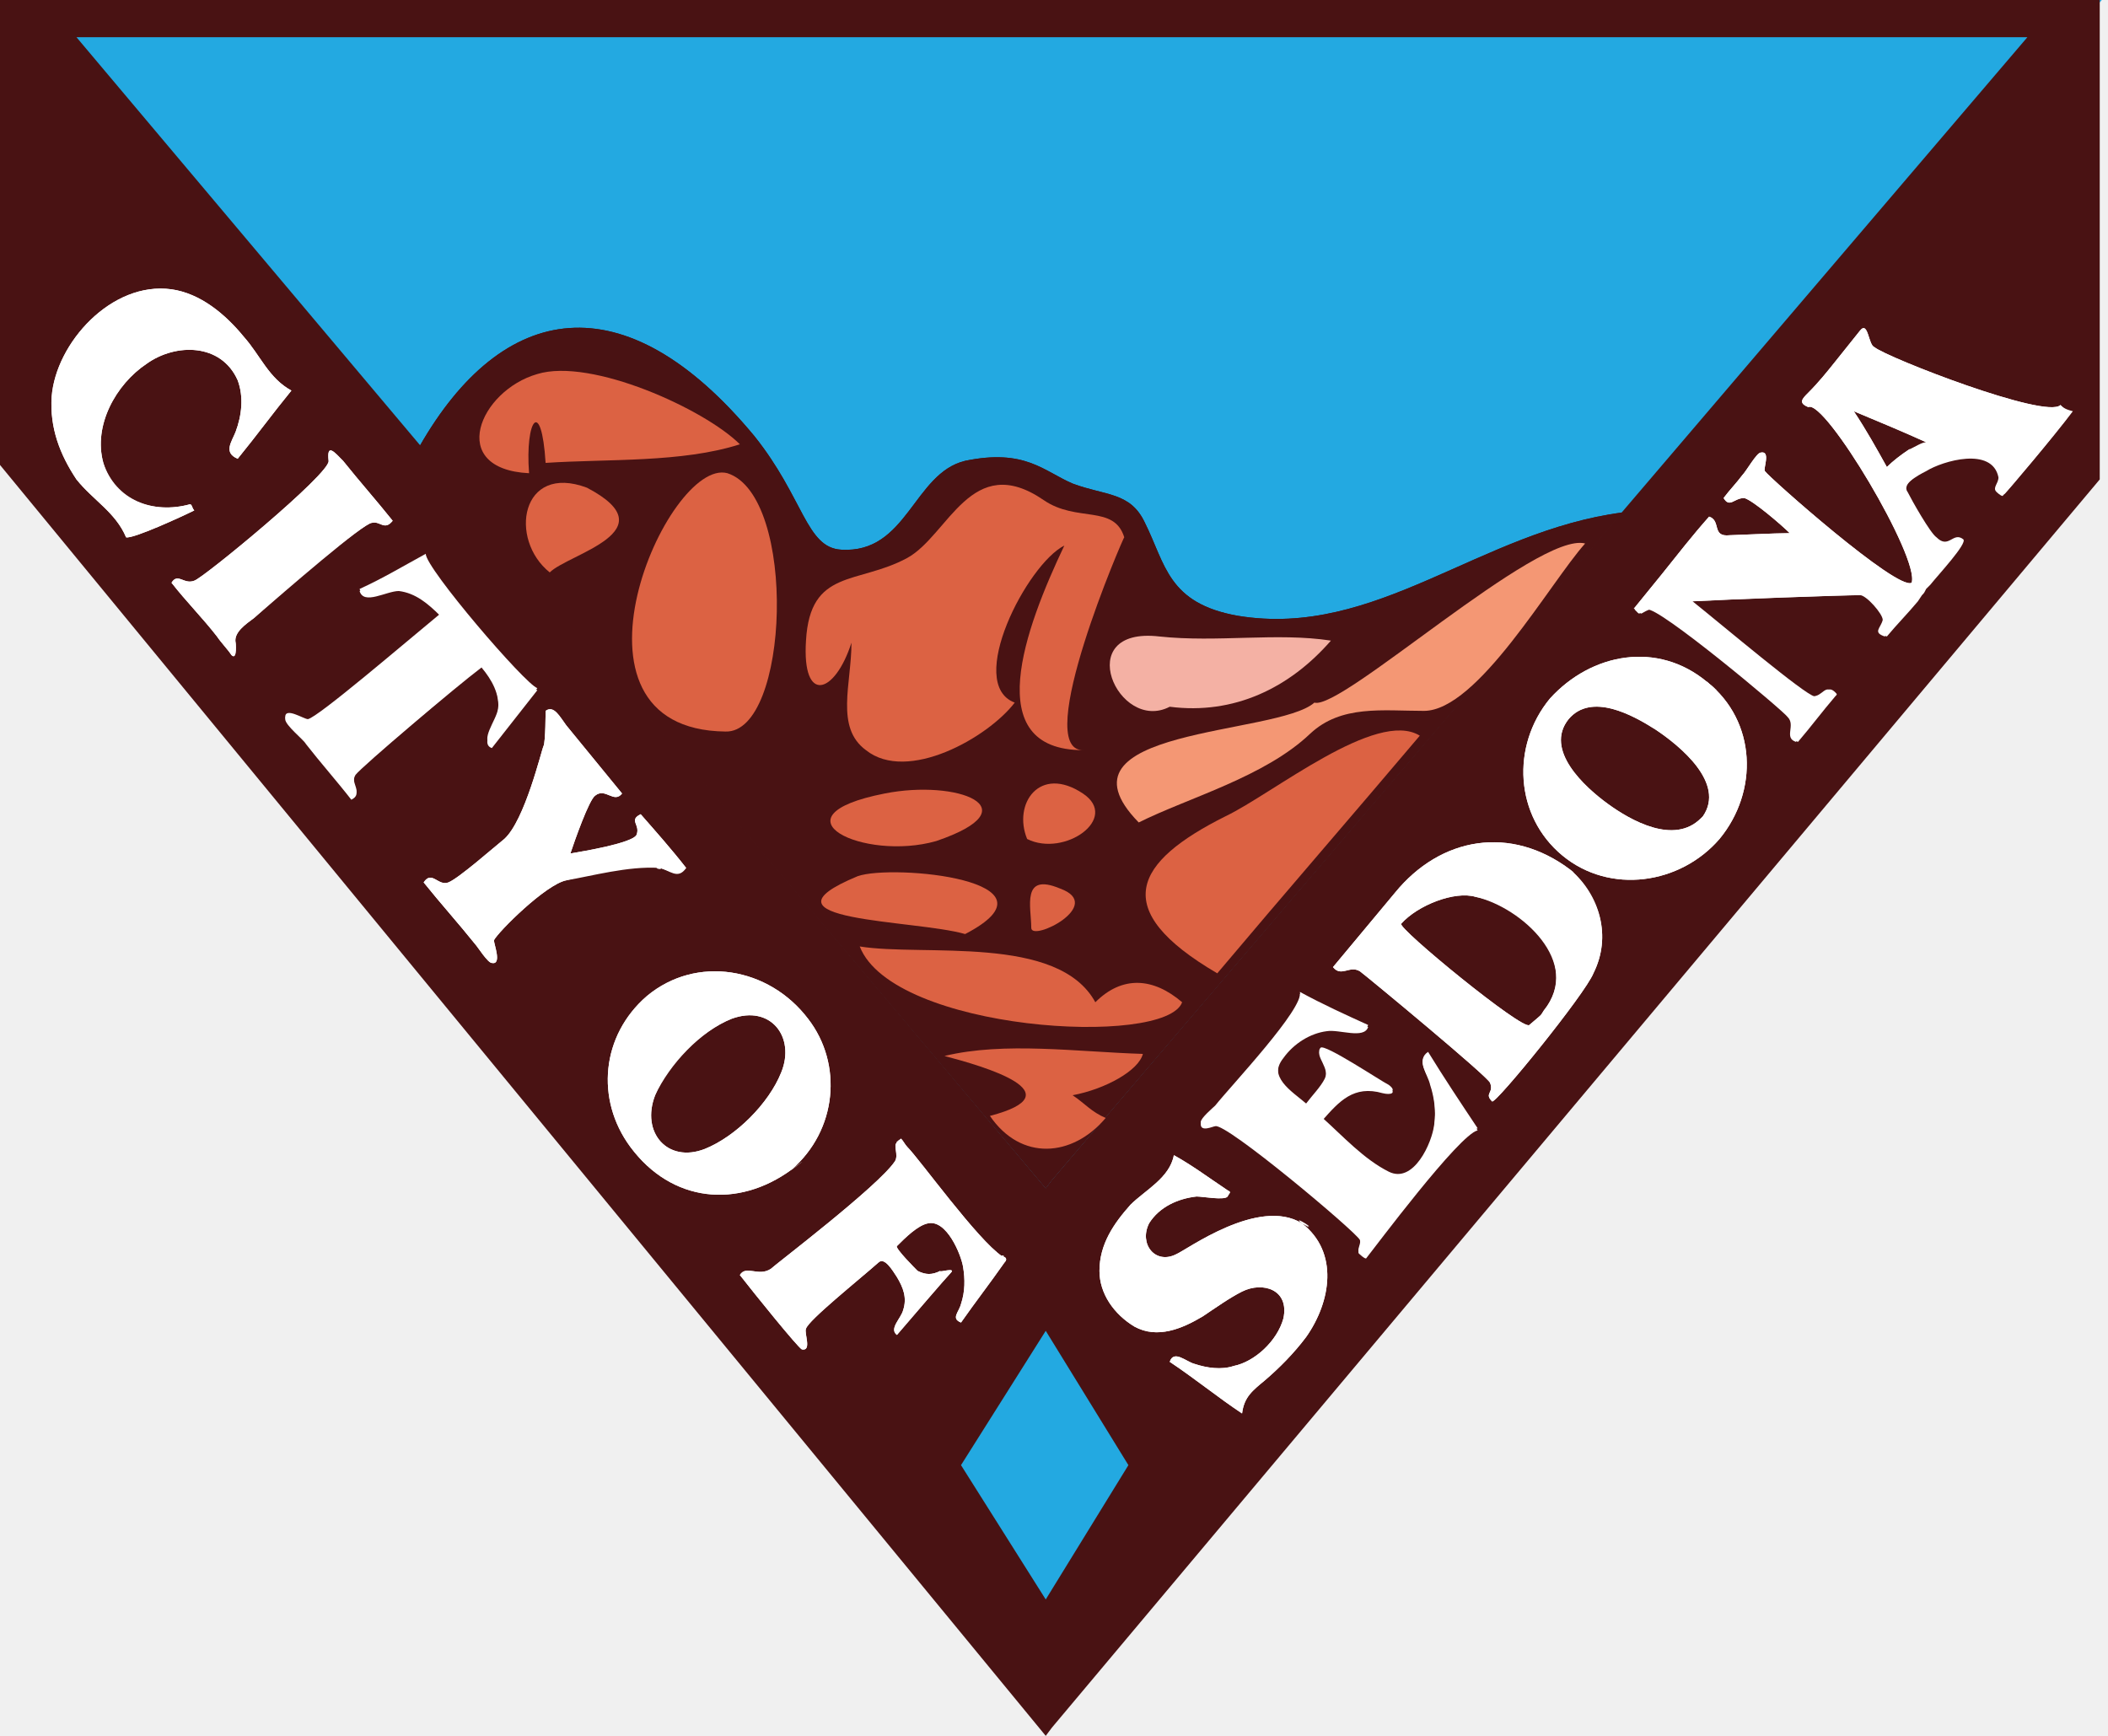
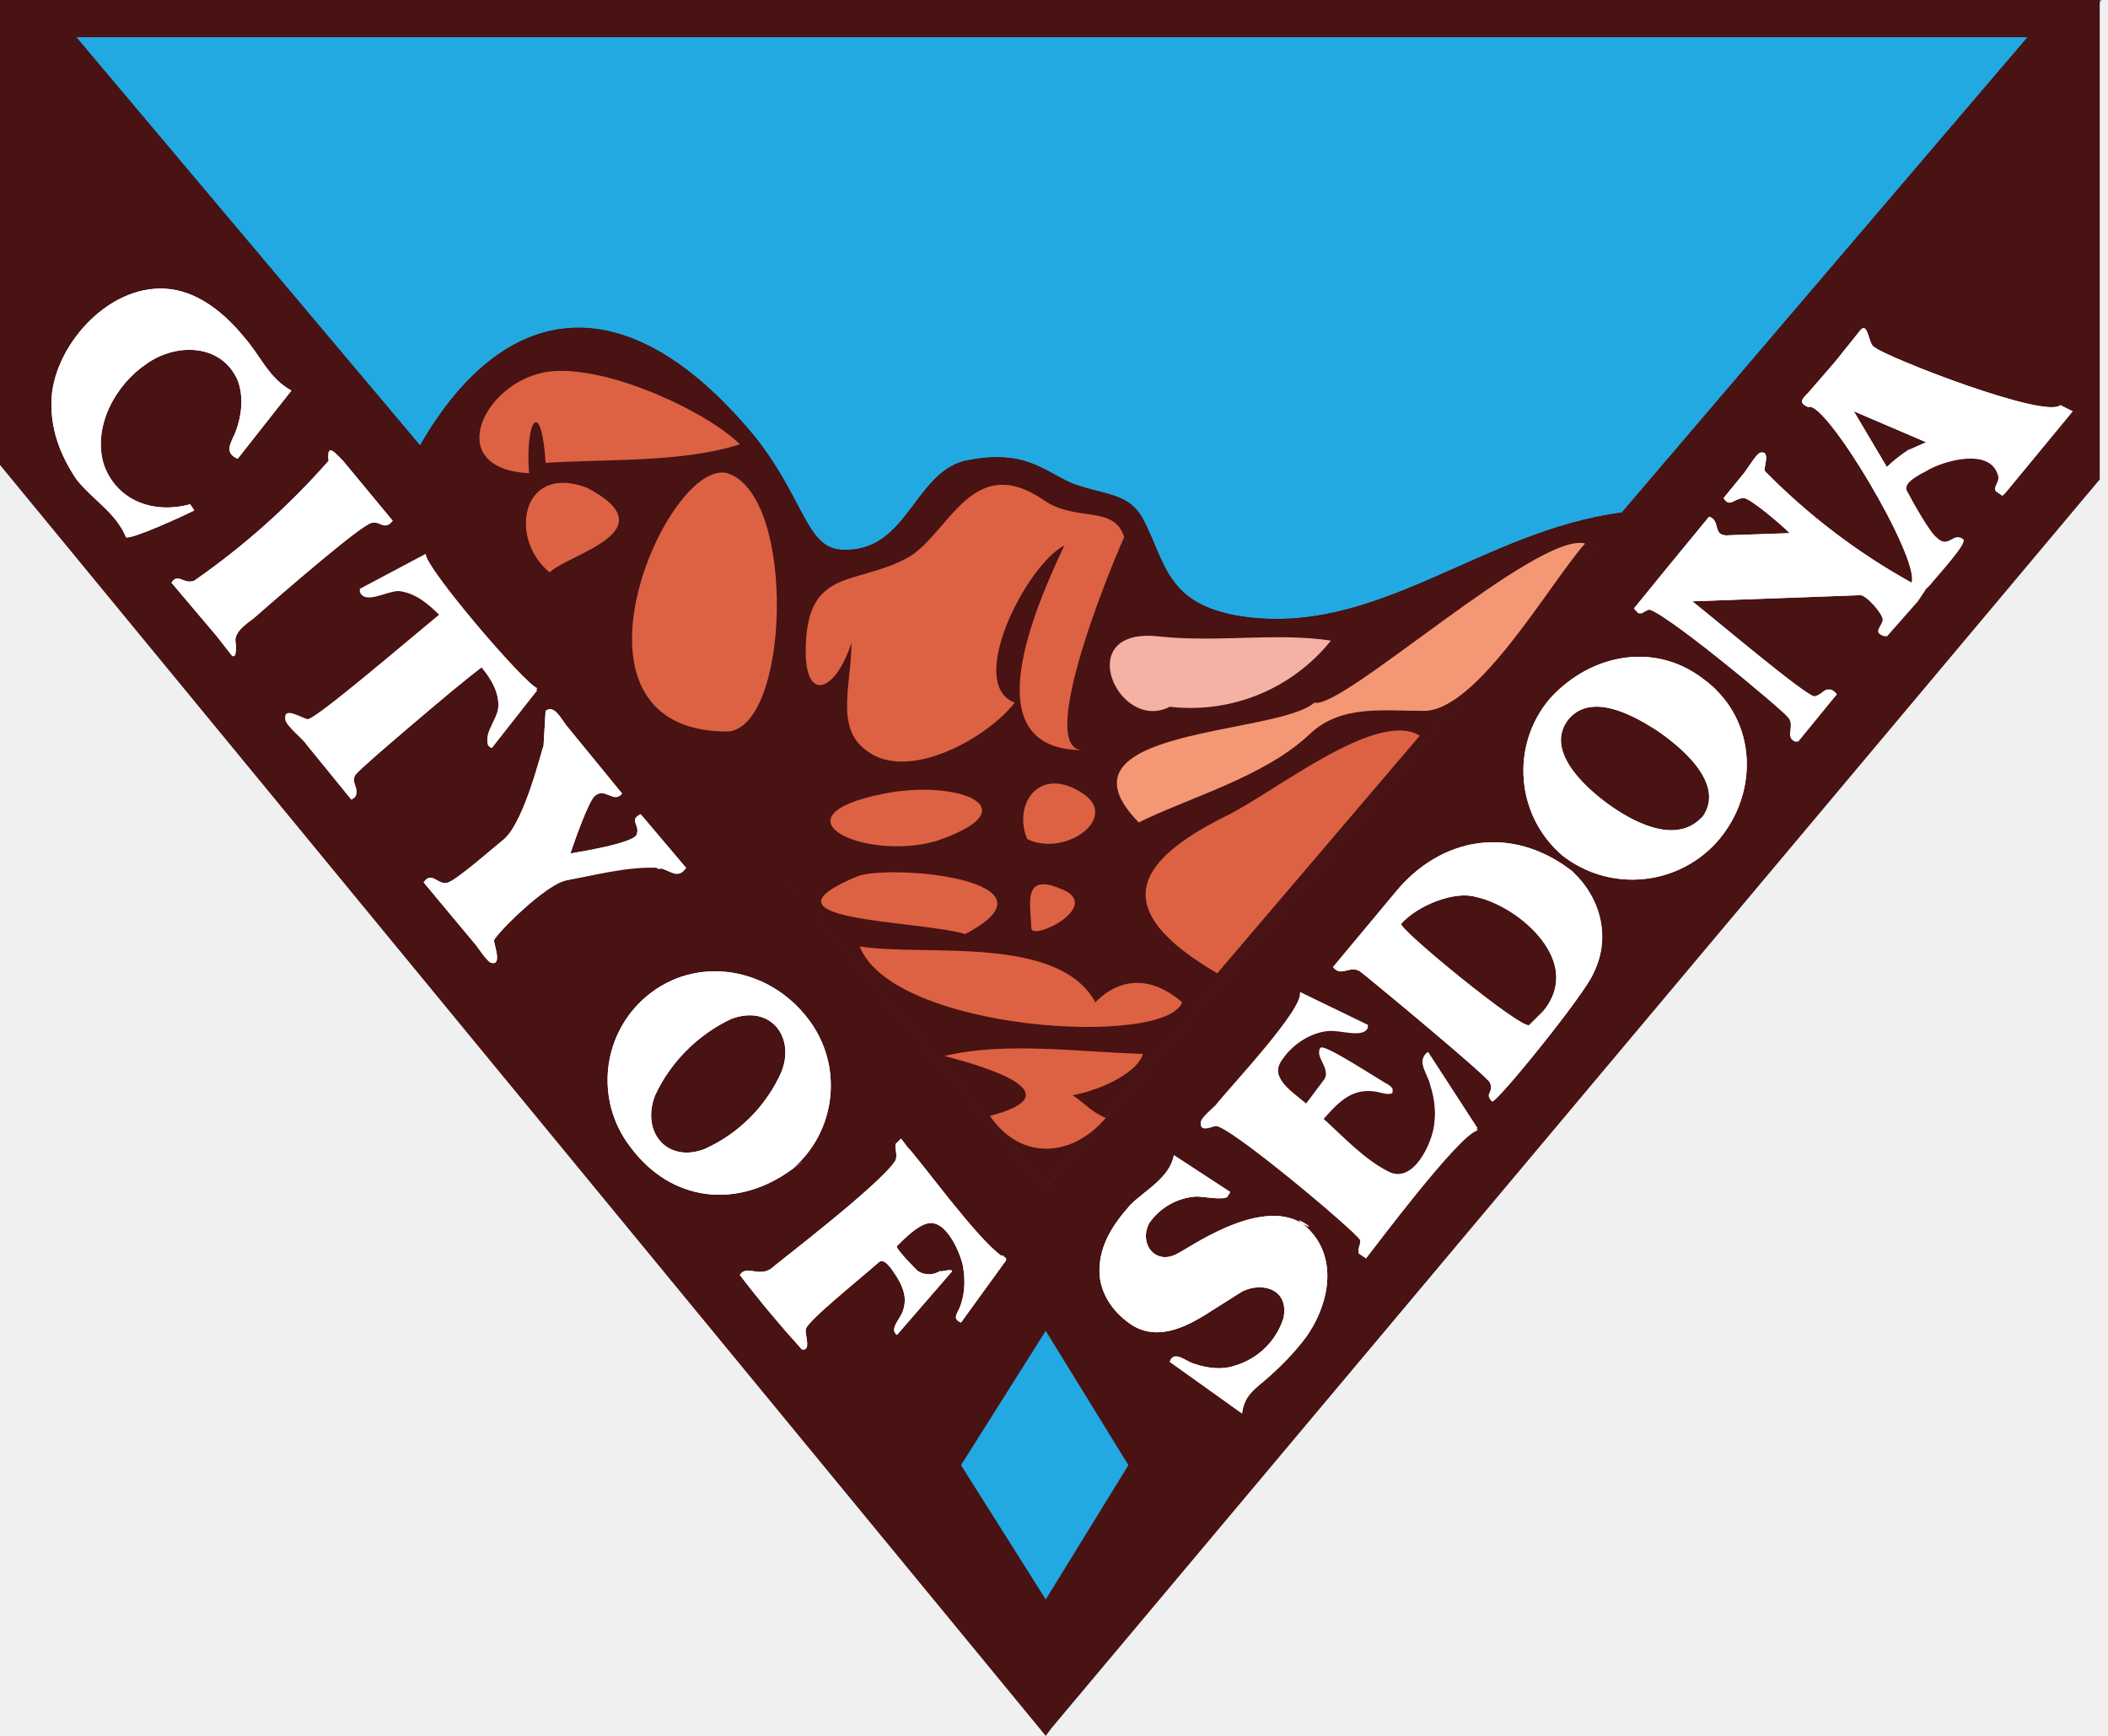
- <svg xmlns="http://www.w3.org/2000/svg" width="102" height="84" viewBox="0 0 102 84" fill="none">
-   <path d="M0 0L50.6 59.1L101.7 0H0Z" fill="#23A9E1" />
-   <path d="M50.9 0H0V22.5L50.6 84L50.9 83.6L101.6 23.2V0H50.9ZM50.9 57.1L50.6 57.5L3.7 1.8H50.9H98.1L50.9 57.1Z" fill="#491213" />
-   <path d="M50.6 57.5L50.9 57.1L78.5 24.8C71.6 25.7 66.6 30.9 59.9 29.8C56.5 29.2 56.4 27.3 55.4 25.3C54.7 23.8 53.5 24 51.9 23.4C50.5 22.8 49.6 21.7 46.7 22.3C44.2 22.9 43.9 26.8 40.7 26.6C39 26.5 38.9 24.1 36.5 21.1C30.2 13.5 24.3 14.6 20.3 21.6L50.6 57.5Z" fill="#491213" />
-   <path d="M23.3 32.2C23.8 32.8 24.2 33.5 24.1 34.3C24 34.9 23.2 35.8 23.8 36.1C24.5 35.2 25.3 34.2 26 33.3C25.4 33.1 20.6 27.5 20.6 26.8C19.5 27.4 18.5 28 17.4 28.5C17.6 29.2 18.7 28.5 19.3 28.5C20.1 28.6 20.7 29.1 21.3 29.7C19.6 31.1 15.4 34.7 14.9 34.8C14.7 34.8 13.8 34.2 13.8 34.7C13.8 35 14.7 35.7 14.8 35.9C15.5 36.8 16.3 37.7 17 38.6C17.6 38.3 16.9 37.9 17.2 37.4C17.5 37.1 22.1 33.2 23.3 32.2Z" fill="white" />
-   <path d="M18 25.3C18.4 25.2 18.6 25.7 19 25.2C18.2 24.2 17.4 23.3 16.6 22.3C16.2 21.9 15.8 21.4 15.9 22.3C16 22.9 9.8 28 9.4 28.1C8.9 28.3 8.6 27.7 8.3 28.2C9 29.1 9.8 29.9 10.5 30.8C10.7 31.1 11 31.4 11.2 31.7C11.5 32 11.4 31 11.4 31.1C11.3 30.6 11.9 30.2 12.3 29.9C13.8 28.5 17.6 25.3 18 25.3Z" fill="white" />
-   <path d="M9.2 24.4C7.4 24.9 5.6 24.2 5 22.4C4.5 20.6 5.6 18.6 7.1 17.6C8.5 16.6 10.7 16.6 11.5 18.4C11.8 19.2 11.7 20.1 11.4 20.9C11.2 21.4 10.8 21.9 11.5 22.2C12.4 21.1 13.2 20 14.1 18.9C13 18.3 12.6 17.2 11.8 16.3C10.9 15.2 9.7 14.2 8.3 14C5.4 13.6 2.7 16.6 2.5 19.2C2.4 20.7 2.9 22 3.7 23.2C4.5 24.2 5.6 24.8 6.1 26C6.4 26.1 8.8 25 9.4 24.7C9.3 24.6 9.3 24.4 9.2 24.4C8.5 24.6 9.2 24.4 9.2 24.4Z" fill="white" />
-   <path d="M48.5 60.8C47.3 60 44.5 56.1 43.9 55.5C43.8 55.4 43.7 55.2 43.6 55.1C43.6 55.1 43.3 55.3 43.4 55.3C43.2 55.4 43.5 55.9 43.3 56.2C42.5 57.4 37.5 61.2 37.3 61.4C36.7 61.8 36.1 61.2 35.8 61.7C36.5 62.6 38.6 65.2 38.8 65.3C39.3 65.4 38.9 64.5 39 64.3C39.1 63.9 41.6 61.9 42.5 61.1C42.8 60.8 43.2 61.5 43.4 61.8C43.7 62.3 43.9 62.8 43.7 63.4C43.6 63.8 43 64.3 43.4 64.6C44 63.9 45.8 61.8 46 61.6C46.3 61.3 45.4 61.6 45.5 61.5C45.1 61.7 44.8 61.7 44.4 61.5C44.3 61.4 43.3 60.4 43.4 60.3C43.8 59.9 44.4 59.3 44.9 59.2C45.8 59 46.5 60.7 46.6 61.3C46.7 61.9 46.7 62.5 46.5 63.1C46.4 63.5 46 63.8 46.5 64C47.2 63 47.9 62.1 48.6 61.1C48.8 60.9 48.6 60.8 48.5 60.8C48.4 60.7 48.7 60.8 48.5 60.8Z" fill="white" />
-   <path d="M38.3 56.6C40.5 54.7 40.8 51.5 39.1 49.3C37.2 46.8 33.7 46.2 31.3 48.2C29.1 50.1 28.8 53.2 30.5 55.5C32.5 58.2 35.7 58.5 38.3 56.6C39.5 55.7 38.2 56.7 38.3 56.6ZM37.8 51.9C37.2 53.4 35.6 55 34.1 55.6C32.3 56.3 31 54.8 31.7 53C32.3 51.5 33.9 49.9 35.4 49.3C37.3 48.6 38.5 50.2 37.8 51.9C37.5 52.8 37.9 51.7 37.8 51.9Z" fill="white" />
-   <path d="M31.9 42C32.4 42.1 32.8 42.6 33.2 42C32.5 41.1 31.7 40.2 31 39.4C30.4 39.7 31 39.9 30.8 40.4C30.6 40.8 28.2 41.2 27.6 41.3C27.8 40.7 28.5 38.7 28.8 38.5C29.3 38.1 29.7 38.9 30.1 38.4C29.2 37.3 28.3 36.2 27.4 35.1C27.1 34.7 26.8 34.1 26.4 34.4C26.4 34.4 26.4 35.9 26.3 36.1C26.2 36.3 25.4 39.7 24.4 40.6C23.9 41 22.2 42.5 21.7 42.7C21.2 42.9 20.9 42.1 20.5 42.7C21.3 43.7 22.2 44.7 23 45.7C23.1 45.8 23.6 46.6 23.8 46.6C24.3 46.7 23.9 45.7 23.9 45.5C24.1 45.1 26.4 42.8 27.4 42.6C28.6 42.3 30.4 41.8 31.9 42C32.2 42.1 31.5 42 31.9 42Z" fill="white" />
-   <path d="M69.2 52.4C69.4 53 69.5 53.7 69.4 54.4C69.3 55.3 68.4 57.3 67.2 56.7C66 56.1 65 55 64 54.1C64.8 53.2 65.5 52.4 66.9 52.8C67.3 52.9 67.6 52.8 67.2 52.5C66.8 52.3 64.1 50.5 63.9 50.7C63.6 51 64.4 51.6 64.1 52.2C63.9 52.6 63.5 53 63.2 53.4C62.5 52.8 61.3 52.1 62.1 51.1C62.6 50.4 63.4 49.9 64.2 49.8C64.8 49.7 66 50.2 66.2 49.6C65.1 49.1 64 48.6 62.9 48C63.1 48.8 59.6 52.5 58.8 53.5C58.7 53.6 58.1 54.1 58.1 54.3C58.1 54.7 58.7 54.4 58.8 54.4C59.3 54.2 65.6 59.5 65.8 59.9C65.9 60.2 65.6 60.5 65.8 60.6C65.8 60.6 66 60.8 66.1 60.8C66.5 60.3 70.6 54.8 71.5 54.6C70.7 53.4 69.9 52.2 69.1 50.9C68.5 51.3 69.1 52 69.2 52.4Z" fill="white" />
-   <path d="M63 59.2C60.9 57.9 57.4 60.5 56.9 60.7C55.9 61.2 55.1 60.2 55.6 59.2C56.1 58.4 57 58 57.9 57.9C58.2 57.9 59.3 58.1 59.4 57.9C59.5 57.7 59.6 57.7 59.4 57.6C58.5 57 57.7 56.4 56.8 55.9C56.6 57 55.4 57.6 54.7 58.3C53.9 59.2 53.2 60.2 53.2 61.5C53.2 62.6 53.9 63.6 54.9 64.2C56 64.8 57.2 64.3 58.2 63.7C58.8 63.3 59.5 62.8 60.1 62.5C61.1 62 62.4 62.4 62.1 63.8C61.8 64.9 60.7 65.9 59.7 66.1C59.1 66.3 58.4 66.2 57.8 66C57.4 65.9 56.8 65.3 56.6 65.9C57.8 66.7 58.9 67.6 60.1 68.4C60.2 67.6 60.6 67.3 61.2 66.8C61.9 66.2 62.6 65.5 63.2 64.7C64.4 63 64.8 60.6 63 59.2Z" fill="white" />
-   <path d="M63 59.2C64 59.7 62.4 58.7 63 59.2V59.2Z" fill="white" />
-   <path d="M99.7 19.6C99 20.3 91.3 17.3 90.7 16.8C90.4 16.7 90.4 15.5 90 16C89.6 16.5 89.2 17 88.8 17.5C88.4 18 88 18.5 87.5 19C87.2 19.3 87 19.5 87.5 19.7C88.3 19.3 92.9 27 92.5 28.2C91.8 28.6 85.6 23.1 85.4 22.8C85.3 22.7 85.7 21.8 85.2 21.9C85 21.9 84.5 22.8 84.3 23C84 23.4 83.7 23.7 83.4 24.1C83.7 24.6 83.9 24.1 84.4 24.1C84.8 24.2 86.2 25.4 86.6 25.8C85.9 25.8 83.9 25.9 83.7 25.9C82.8 26 83.3 25.2 82.7 25C81.9 25.9 81.2 26.8 80.4 27.8C80 28.3 79.5 28.9 79.1 29.4C79 29.5 79.1 29.4 79.2 29.5C79.5 29.8 79.3 29.7 79.8 29.5C80.3 29.3 86.4 34.4 86.6 34.7C87 35.2 86.4 35.7 87 35.9C87.6 35.2 88.2 34.4 88.8 33.7C88.9 33.6 88.9 33.6 88.8 33.5C88.4 33.1 88.3 33.7 87.8 33.7C87.3 33.6 83.4 30.3 81.9 29.1C83.7 29 89.2 28.8 90.1 28.8C90.4 28.8 91.2 29.7 91.2 30C91.1 30.4 90.7 30.6 91.3 30.8C91.8 30.2 92.3 29.7 92.8 29.1L93 28.8C93.1 28.7 93.1 28.7 93.2 28.5L93.4 28.3C93.8 27.8 95.2 26.3 95 26.1C94.5 25.7 94.3 26.6 93.7 26C93.4 25.8 92.5 24.2 92.3 23.8C92 23.4 92.9 22.9 93.3 22.7C94.1 22.2 96.5 21.5 96.8 23C96.8 23.3 96.5 23.5 96.7 23.7C96.7 23.7 96.9 23.9 97 23.9C97.2 23.7 99.4 21.1 100.3 19.9C99.9 19.8 99.8 19.7 99.7 19.6ZM92.3 21.8C92.4 21.7 92.5 21.7 92.3 21.8C92 22 91.6 22.3 91.3 22.6C90.8 21.7 90.3 20.8 89.7 19.9C90.9 20.4 92.1 20.9 93.2 21.4C93 21.4 92.7 21.6 92.3 21.8Z" fill="white" />
-   <path d="M82.6 33C80.2 31 77 31.6 75 33.8C73.1 36.1 73.3 39.5 75.6 41.4C77.9 43.3 81.3 42.8 83.2 40.6C85.1 38.3 85 34.9 82.6 33ZM82.3 39.6C81 40.9 78.9 39.7 77.8 38.9C76.7 38.1 74.7 36.3 75.9 34.8C77 33.5 79 34.6 80.1 35.3C81.3 36.1 83.5 37.9 82.4 39.5C82.5 39.4 82.5 39.4 82.3 39.6Z" fill="white" />
-   <path d="M82.6 33C83.8 34 82.3 32.8 82.6 33V33Z" fill="white" />
-   <path d="M82.3 39.6C82.4 39.5 82.4 39.5 82.4 39.5C82.3 39.6 82.3 39.6 82.3 39.6Z" fill="white" />
-   <path d="M76 42.1C76.1 42.2 76.3 42.3 76 42.1C73.1 39.9 69.7 40.5 67.5 43.2C66.5 44.4 65.5 45.6 64.5 46.8C64.9 47.3 65.3 46.7 65.8 47C66.2 47.3 72 52.1 72.1 52.4C72.3 52.9 71.8 52.9 72.2 53.3C72.4 53.4 76.7 48.1 77.1 47.1C78 45.3 77.4 43.3 76 42.1ZM74.7 48.9C74.5 49.2 74.7 49 74 49.6C73.7 49.9 67.6 44.9 67.8 44.7C68.6 43.8 70.4 43.1 71.4 43.4C73.6 43.8 76.6 46.5 74.7 48.9Z" fill="white" />
-   <path d="M50.6 57.5L50.9 57.1L78.5 24.8C71.6 25.7 66.6 30.9 59.9 29.8C56.5 29.2 56.4 27.3 55.4 25.3C54.7 23.8 53.5 24 51.9 23.4C50.5 22.8 49.6 21.7 46.7 22.3C44.2 22.9 43.9 26.8 40.7 26.6C39 26.5 38.9 24.1 36.5 21.1C30.2 13.5 24.3 14.6 20.3 21.6L50.6 57.5Z" fill="#491213" />
-   <path d="M46.5 70.9L50.6 64.4L54.6 70.9L50.6 77.4L46.5 70.9Z" fill="#23A9E1" />
-   <path d="M23.3 32.3C23.8 32.9 24.2 33.6 24.1 34.4C24 35 23.2 36 23.8 36.2C24.5 35.3 25.3 34.3 26 33.4C25.4 33.2 20.6 27.6 20.6 26.9C19.5 27.5 18.5 28.1 17.4 28.6C17.6 29.3 18.7 28.6 19.3 28.6C20.1 28.7 20.7 29.2 21.3 29.8C19.6 31.2 15.4 34.8 14.9 34.9C14.7 34.9 13.8 34.3 13.8 34.8C13.8 35.1 14.7 35.8 14.8 36C15.5 36.9 16.3 37.8 17 38.7C17.6 38.4 16.9 38 17.2 37.5C17.5 37.1 22.1 33.2 23.3 32.3Z" fill="white" />
-   <path d="M18 25.3C18.4 25.2 18.6 25.7 19 25.2C18.2 24.2 17.4 23.3 16.6 22.3C16.2 21.9 15.8 21.4 15.9 22.3C16 22.9 9.8 28 9.4 28.1C8.9 28.3 8.6 27.7 8.3 28.2C9 29.1 9.8 29.9 10.5 30.8C10.7 31.1 11 31.4 11.2 31.7C11.5 32 11.4 31 11.4 31.1C11.3 30.6 11.9 30.2 12.3 29.9C13.8 28.6 17.6 25.3 18 25.3Z" fill="white" />
-   <path d="M9.2 24.4C7.4 24.9 5.5 24.2 5 22.4C4.5 20.6 5.6 18.6 7.1 17.6C8.5 16.6 10.7 16.6 11.5 18.4C11.8 19.2 11.7 20.1 11.4 20.9C11.2 21.4 10.8 21.9 11.5 22.2C12.4 21.1 13.2 20 14.1 18.9C13 18.3 12.6 17.2 11.8 16.3C10.9 15.2 9.7 14.2 8.3 14C5.4 13.6 2.7 16.6 2.5 19.2C2.4 20.7 2.9 22 3.7 23.2C4.5 24.2 5.6 24.8 6.1 26C6.4 26.1 8.8 25 9.4 24.7C9.3 24.6 9.3 24.5 9.2 24.4C8.5 24.6 9.2 24.4 9.2 24.4Z" fill="white" />
-   <path d="M48.5 60.8C47.3 60 44.5 56.1 43.9 55.5C43.8 55.4 43.7 55.2 43.6 55.1C43.6 55.1 43.3 55.3 43.4 55.3C43.2 55.4 43.5 55.9 43.3 56.2C42.5 57.4 37.5 61.2 37.3 61.4C36.7 61.8 36.1 61.2 35.8 61.7C36.5 62.6 38.6 65.2 38.8 65.3C39.3 65.4 38.9 64.5 39 64.3C39.1 63.9 41.6 61.9 42.5 61.1C42.8 60.8 43.2 61.5 43.4 61.8C43.7 62.3 43.9 62.8 43.7 63.4C43.6 63.8 43 64.3 43.4 64.6C44 63.9 45.8 61.8 46 61.6C46.3 61.3 45.4 61.6 45.5 61.5C45.1 61.7 44.8 61.7 44.4 61.5C44.3 61.4 43.3 60.4 43.4 60.3C43.8 59.9 44.4 59.3 44.9 59.2C45.8 59 46.5 60.7 46.6 61.3C46.7 61.9 46.7 62.5 46.5 63.1C46.4 63.5 46 63.8 46.5 64C47.2 63 47.9 62.1 48.6 61.1C48.8 60.9 48.6 60.8 48.5 60.8C48.4 60.7 48.7 60.8 48.5 60.8Z" fill="white" />
-   <path d="M38.3 56.6C40.5 54.7 40.8 51.5 39.1 49.3C37.2 46.8 33.7 46.2 31.3 48.2C29.1 50.1 28.8 53.2 30.5 55.5C32.5 58.2 35.7 58.5 38.3 56.6C39.5 55.7 38.2 56.7 38.3 56.6ZM37.8 51.9C37.2 53.4 35.6 55 34.1 55.6C32.3 56.3 31 54.8 31.7 53C32.4 51.5 33.9 49.9 35.4 49.3C37.3 48.6 38.5 50.2 37.8 51.9C37.4 52.8 37.9 51.7 37.8 51.9Z" fill="white" />
-   <path d="M31.9 42C32.4 42.1 32.8 42.5 33.2 42C32.5 41.1 31.7 40.2 31 39.4C30.4 39.7 31 39.9 30.8 40.4C30.6 40.8 28.2 41.2 27.6 41.3C27.8 40.7 28.5 38.7 28.8 38.5C29.3 38.1 29.7 38.9 30.1 38.4C29.2 37.3 28.3 36.2 27.4 35.1C27.1 34.7 26.8 34.1 26.4 34.4C26.4 34.4 26.4 35.9 26.3 36.1C26.2 36.3 25.4 39.7 24.4 40.6C23.9 41 22.2 42.5 21.7 42.7C21.2 42.9 20.9 42.1 20.5 42.7C21.3 43.7 22.2 44.7 23 45.7C23.1 45.8 23.6 46.6 23.8 46.6C24.3 46.7 23.9 45.7 23.9 45.5C24.1 45.1 26.4 42.8 27.4 42.6C28.6 42.4 30.4 41.9 31.9 42C32.2 42.1 31.5 42 31.9 42Z" fill="white" />
-   <path d="M25.6 22.9C21.6 22.7 23.2 18.9 26 18.1C28.6 17.3 34.1 19.8 35.8 21.5C33 22.4 29.4 22.2 26.4 22.4C26.2 19.2 25.4 20.3 25.6 22.9Z" fill="#DC6243" />
-   <path d="M26.6 27.7C24.6 26.1 25.2 22.4 28.4 23.6C32.4 25.7 27.5 26.8 26.6 27.7Z" fill="#DC6243" />
-   <path d="M35.1 35.4C26.5 35.3 32.3 22.1 35.2 22.9C38.6 24 38.2 35.5 35.1 35.4Z" fill="#DC6243" />
-   <path d="M41.2 31.1C40.4 33.6 38.8 34.1 39 31C39.2 27.5 41.5 28.3 43.9 27C45.9 25.9 47 21.8 50.5 24.2C52.1 25.3 53.9 24.4 54.4 26C54.4 25.9 49.9 36.3 52.4 36.3C47.4 36.3 49.6 30.4 51.5 26.4C49.7 27.3 46.7 33.1 49.1 34C47.8 35.7 43.9 37.9 41.9 36.3C40.4 35.2 41.2 33.1 41.2 31.1Z" fill="#DC6243" />
-   <path d="M45.3 40.7C41.8 41.7 37.2 39.5 42.8 38.4C46.3 37.7 50 39.1 45.3 40.7C45.4 40.7 45.2 40.7 45.3 40.7Z" fill="#DC6243" />
-   <path d="M49.7 40.6C49 38.9 50.3 37 52.4 38.4C54.2 39.6 51.5 41.5 49.7 40.6Z" fill="#DC6243" />
-   <path d="M46.7 45.2C44.3 44.5 36.2 44.6 41.5 42.4C43.2 41.8 51.7 42.6 46.7 45.2Z" fill="#DC6243" />
-   <path d="M49.9 44.9C49.9 43.9 49.4 42.2 51.3 43C53.5 43.8 49.9 45.6 49.9 44.9C49.9 44.9 49.9 44.7 49.9 44.9Z" fill="#DC6243" />
-   <path d="M57.2 48.5C55.8 47.3 54.3 47.2 53 48.5C51.2 45.2 44.7 46.3 41.6 45.8C43.2 49.9 56.4 50.7 57.2 48.5Z" fill="#DC6243" />
-   <path d="M55.3 51C52.1 50.9 48.6 50.4 45.7 51.1C47.6 51.6 52.1 52.9 47.9 54C49.4 56.2 51.9 56 53.5 54.1C52.8 53.8 52.5 53.4 51.9 53C53.5 52.7 55.1 51.8 55.3 51Z" fill="#DC6243" />
-   <path d="M58.9 47.1C53.6 44 54.9 41.7 59.3 39.5C61.6 38.4 66.6 34.3 68.7 35.6C65.4 39.5 62.1 43.3 58.9 47.1Z" fill="#DC6243" />
-   <path d="M55.1 39.8C50.6 35.2 61.8 35.6 63.6 34C64.9 34.4 74.4 25.7 76.7 26.3C75 28.2 71.5 34.4 68.9 34.4C66.9 34.4 64.9 34.1 63.4 35.5C61.2 37.6 57.5 38.6 55.1 39.8Z" fill="#F49774" />
-   <path d="M56.6 34.2C54.1 35.5 51.8 30.3 56.1 30.8C58.9 31.1 61.8 30.6 64.4 31C62.4 33.3 59.7 34.6 56.6 34.2Z" fill="#F4B1A4" />
-   <path d="M69.2 52.5C69.4 53.1 69.5 53.8 69.4 54.5C69.3 55.4 68.4 57.4 67.2 56.8C66 56.2 65 55.1 64 54.2C64.8 53.3 65.5 52.5 66.9 52.9C67.3 53 67.6 52.9 67.2 52.6C66.8 52.4 64.1 50.6 63.9 50.8C63.6 51.1 64.4 51.7 64.1 52.3C63.9 52.7 63.5 53.1 63.2 53.5C62.5 52.9 61.3 52.2 62.1 51.2C62.6 50.5 63.4 50 64.2 49.9C64.8 49.8 66 50.3 66.2 49.7C65.1 49.2 64 48.7 62.9 48.1C63.1 48.9 59.6 52.6 58.8 53.6C58.7 53.7 58.1 54.2 58.1 54.4C58.1 54.8 58.7 54.5 58.8 54.5C59.3 54.3 65.6 59.6 65.8 60C65.9 60.3 65.6 60.6 65.8 60.7C65.8 60.7 66 60.9 66.1 60.9C66.5 60.4 70.6 54.9 71.5 54.7C70.7 53.5 69.9 52.3 69.1 51C68.5 51.3 69.1 52 69.2 52.5Z" fill="white" />
-   <path d="M63 59.2C60.9 57.9 57.4 60.5 56.9 60.7C55.9 61.2 55.1 60.2 55.6 59.2C56.1 58.4 57 58 57.9 57.9C58.2 57.9 59.2 58.1 59.4 57.9C59.5 57.7 59.6 57.7 59.4 57.6C58.5 57 57.7 56.4 56.8 55.9C56.6 57 55.4 57.6 54.7 58.3C53.9 59.2 53.2 60.2 53.2 61.5C53.2 62.6 53.9 63.6 54.9 64.2C56 64.8 57.2 64.3 58.2 63.7C58.8 63.3 59.5 62.8 60.1 62.5C61.1 62 62.4 62.4 62.1 63.8C61.8 64.9 60.7 65.9 59.7 66.1C59.1 66.3 58.4 66.2 57.8 66C57.4 65.9 56.8 65.3 56.6 65.9C57.8 66.7 58.9 67.6 60.1 68.4C60.2 67.6 60.6 67.3 61.2 66.8C61.9 66.2 62.6 65.5 63.2 64.7C64.4 63 64.8 60.6 63 59.2Z" fill="white" />
-   <path d="M63 59.2C64 59.8 62.4 58.7 63 59.2V59.2Z" fill="white" />
-   <path d="M99.7 19.6C99 20.3 91.3 17.3 90.7 16.8C90.4 16.7 90.4 15.5 90 16C89.6 16.5 89.2 17 88.8 17.5C88.4 18 88 18.5 87.5 19C87.2 19.3 87 19.5 87.5 19.7C88.3 19.3 92.9 27 92.5 28.2C91.8 28.6 85.6 23.1 85.4 22.8C85.3 22.7 85.7 21.8 85.2 21.9C85 21.9 84.5 22.8 84.3 23C84 23.4 83.7 23.7 83.4 24.1C83.7 24.6 83.9 24.1 84.4 24.1C84.8 24.2 86.2 25.4 86.6 25.8C85.9 25.8 83.9 25.9 83.7 25.9C82.8 26 83.3 25.2 82.7 25C81.9 25.9 81.2 26.8 80.4 27.8C80 28.3 79.5 28.9 79.1 29.4C79 29.5 79.1 29.4 79.1 29.5C79.4 29.8 79.2 29.7 79.7 29.5C80.2 29.3 86.3 34.4 86.5 34.7C86.9 35.1 86.3 35.7 86.9 35.9C87.5 35.2 88.1 34.4 88.7 33.7C88.8 33.6 88.8 33.6 88.7 33.5C88.3 33.1 88.2 33.7 87.7 33.7C87.2 33.6 83.3 30.3 81.8 29.1C83.6 29 89.1 28.8 90 28.8C90.3 28.8 91.1 29.7 91.1 30C91 30.4 90.6 30.6 91.2 30.8C91.7 30.2 92.2 29.7 92.7 29.1L92.9 28.8C93 28.7 93 28.7 93.1 28.5L93.3 28.3C93.7 27.8 95.1 26.3 94.9 26.2C94.4 25.8 94.2 26.7 93.6 26.1C93.3 25.9 92.4 24.3 92.2 23.9C91.9 23.5 92.8 23 93.2 22.8C94 22.3 96.4 21.6 96.7 23.1C96.7 23.4 96.4 23.6 96.6 23.8C96.6 23.8 96.8 24 96.9 24C97.1 23.8 99.3 21.2 100.2 20C99.9 19.8 99.8 19.7 99.7 19.6ZM92.3 21.8C92.4 21.8 92.5 21.7 92.3 21.8C92 22 91.6 22.3 91.3 22.6C90.8 21.7 90.3 20.8 89.7 19.9C90.9 20.4 92.1 20.9 93.2 21.4C93 21.5 92.7 21.6 92.3 21.8Z" fill="white" />
-   <path d="M82.6 33C80.2 31 77 31.6 75 33.8C73.1 36.1 73.3 39.5 75.6 41.4C77.9 43.3 81.3 42.8 83.2 40.6C85.1 38.3 85 34.9 82.6 33ZM82.3 39.6C82.3 39.6 82.3 39.7 82.3 39.6C81 40.9 78.9 39.7 77.8 38.9C76.7 38.1 74.7 36.3 75.9 34.8C77 33.5 79 34.6 80.1 35.3C81.3 36.1 83.5 37.9 82.4 39.5C82.5 39.4 82.5 39.4 82.3 39.6Z" fill="white" />
-   <path d="M82.6 33C83.8 34 82.3 32.8 82.6 33V33Z" fill="white" />
-   <path d="M82.3 39.7C82.3 39.6 82.3 39.6 82.3 39.7C82.4 39.6 82.4 39.6 82.4 39.6C82.3 39.6 82.3 39.7 82.3 39.7Z" fill="white" />
-   <path d="M76 42.1C76.1 42.2 76.3 42.4 76 42.1C73.1 39.9 69.7 40.5 67.5 43.2C66.5 44.4 65.5 45.6 64.5 46.8C64.9 47.3 65.3 46.7 65.8 47C66.2 47.3 72 52.1 72.1 52.4C72.3 52.9 71.8 52.9 72.2 53.3C72.4 53.4 76.7 48.1 77.1 47.1C78 45.3 77.4 43.4 76 42.1ZM74.7 48.9C74.5 49.2 74.7 49 74 49.6C73.7 49.9 67.6 44.9 67.8 44.7C68.6 43.8 70.4 43.1 71.4 43.4C73.6 43.9 76.6 46.6 74.7 48.9Z" fill="white" />
+ <svg xmlns="http://www.w3.org/2000/svg" width="102" height="84" fill="none">
+   <path d="M0 0l50.6 59.1L101.7 0H0z" fill="#23A9E1" />
+   <path d="M50.9 0H0v22.5L50.6 84l.3-.4 50.7-60.4V0H50.9zm0 57.1l-.3.4L3.7 1.8h94.4L50.9 57.1z" fill="#491213" />
+   <path d="M50.6 57.5l.3-.4 27.6-32.3c-6.9.9-11.9 6.1-18.6 5-3.4-.6-3.5-2.5-4.5-4.5-.7-1.5-1.9-1.3-3.5-1.9-1.4-.6-2.3-1.7-5.2-1.1-2.5.6-2.8 4.5-6 4.3-1.7-.1-1.8-2.5-4.2-5.5-6.3-7.6-12.2-6.5-16.2.5l30.3 35.9z" fill="#491213" />
+   <path d="M23.3 32.2c.5.6.9 1.3.8 2.1-.1.6-.9 1.5-.3 1.8l2.2-2.8c-.6-.2-5.4-5.8-5.4-6.5l-3.2 1.7c.2.7 1.3 0 1.9 0 .8.1 1.4.6 2 1.2-1.7 1.4-5.9 5-6.4 5.1-.2 0-1.1-.6-1.1-.1 0 .3.9 1 1 1.2l2.2 2.7c.6-.3-.1-.7.2-1.2l6.1-5.2zM18 25.3c.4-.1.6.4 1-.1l-2.4-2.9c-.4-.4-.8-.9-.7 0a36 36 0 0 1-6.5 5.8c-.5.2-.8-.4-1.1.1l2.2 2.6.7.9c.3.3.2-.7.2-.6-.1-.5.5-.9.9-1.2 1.5-1.4 5.3-4.6 5.7-4.6zm-8.8-.9c-1.8.5-3.6-.2-4.2-2-.5-1.8.6-3.8 2.1-4.8 1.4-1 3.6-1 4.4.8.3.8.2 1.7-.1 2.5-.2.5-.6 1 .1 1.3l2.6-3.3c-1.1-.6-1.5-1.7-2.3-2.6-.9-1.1-2.1-2.1-3.5-2.3-2.9-.4-5.6 2.6-5.8 5.2-.1 1.5.4 2.8 1.2 4 .8 1 1.9 1.6 2.4 2.8.3.1 2.7-1 3.3-1.3l-.2-.3c-.7.2 0 0 0 0zm39.3 36.4c-1.2-.8-4-4.7-4.6-5.3l-.3-.4-.2.2c-.2.1.1.6-.1.9-.8 1.2-5.8 5-6 5.2-.6.4-1.2-.2-1.5.3a56 56 0 0 0 3 3.6c.5.1.1-.8.2-1 .1-.4 2.6-2.4 3.5-3.2.3-.3.7.4.9.7.3.5.5 1 .3 1.6-.1.4-.7.9-.3 1.2l2.6-3c.3-.3-.6 0-.5-.1a1 1 0 0 1-1.1 0c-.1-.1-1.1-1.1-1-1.2.4-.4 1-1 1.5-1.1.9-.2 1.6 1.5 1.7 2.1.1.6.1 1.2-.1 1.8-.1.4-.5.7 0 .9l2.1-2.9c.2-.2 0-.3-.1-.3-.1-.1.2 0 0 0zm-10.2-4.2a5.3 5.3 0 0 0 .8-7.3c-1.9-2.5-5.4-3.1-7.8-1.1a5.3 5.3 0 0 0-.8 7.3c2 2.7 5.2 3 7.8 1.1 1.2-.9-.1.1 0 0zm-.5-4.7a7.4 7.4 0 0 1-3.7 3.7c-1.8.7-3.1-.8-2.4-2.6a7.4 7.4 0 0 1 3.7-3.7c1.9-.7 3.1.9 2.4 2.6-.3.9.1-.2 0 0zM31.9 42c.5.1.9.6 1.3 0L31 39.4c-.6.3 0 .5-.2 1-.2.4-2.6.8-3.2.9.2-.6.9-2.6 1.2-2.8.5-.4.9.4 1.3-.1l-2.7-3.3c-.3-.4-.6-1-1-.7l-.1 1.7c-.1.2-.9 3.6-1.9 4.5-.5.4-2.2 1.9-2.7 2.1-.5.2-.8-.6-1.2 0l2.5 3c.1.1.6.9.8.9.5.1.1-.9.1-1.1.2-.4 2.5-2.7 3.5-2.9 1.2-.3 3-.8 4.5-.6.3.1-.4 0 0 0zm37.3 10.4c.2.6.3 1.3.2 2-.1.9-1 2.9-2.2 2.3C66 56.1 65 55 64 54.1c.8-.9 1.5-1.7 2.9-1.3.4.1.7 0 .3-.3-.4-.2-3.1-2-3.3-1.8-.3.3.5.9.2 1.5l-.9 1.2c-.7-.6-1.9-1.3-1.1-2.3.5-.7 1.3-1.2 2.1-1.3.6-.1 1.8.4 2-.2L62.9 48c.2.8-3.3 4.5-4.1 5.5-.1.1-.7.6-.7.8 0 .4.6.1.7.1.5-.2 6.8 5.1 7 5.5.1.3-.2.6 0 .7l.3.2c.4-.5 4.5-6 5.4-6.2l-2.4-3.7c-.6.4 0 1.1.1 1.5zM63 59.2c-2.1-1.3-5.6 1.3-6.1 1.5-1 .5-1.8-.5-1.3-1.5a3 3 0 0 1 2.3-1.3c.3 0 1.4.2 1.5 0 .1-.2.2-.2 0-.3l-2.6-1.7c-.2 1.1-1.4 1.7-2.1 2.4-.8.9-1.5 1.9-1.5 3.2 0 1.1.7 2.1 1.7 2.7 1.1.6 2.3.1 3.3-.5l1.9-1.2c1-.5 2.3-.1 2 1.3a3.5 3.5 0 0 1-2.4 2.3c-.6.2-1.3.1-1.9-.1-.4-.1-1-.7-1.2-.1l3.5 2.5c.1-.8.5-1.1 1.1-1.6.7-.6 1.4-1.3 2-2.1 1.2-1.7 1.6-4.1-.2-5.5zm0 0c1 .5-.6-.5 0 0zm36.7-39.6c-.7.7-8.4-2.3-9-2.8-.3-.1-.3-1.3-.7-.8l-1.2 1.5-1.3 1.5c-.3.3-.5.5 0 .7.8-.4 5.4 7.3 5 8.5a31 31 0 0 1-7.1-5.4c-.1-.1.3-1-.2-.9-.2 0-.7.9-.9 1.1l-.9 1.1c.3.5.5 0 1 0 .4.1 1.8 1.3 2.2 1.7l-2.9.1c-.9.1-.4-.7-1-.9l-2.3 2.8-1.3 1.6c-.1.1 0 0 .1.1.3.3.1.2.6 0s6.6 4.9 6.8 5.2c.4.5-.2 1 .4 1.2l1.8-2.2c.1-.1.1-.1 0-.2-.4-.4-.5.2-1 .2-.5-.1-4.4-3.4-5.9-4.6l8.2-.3c.3 0 1.1.9 1.1 1.2-.1.4-.5.6.1.8l1.5-1.7.2-.3.2-.3.2-.2c.4-.5 1.8-2 1.6-2.2-.5-.4-.7.5-1.3-.1-.3-.2-1.2-1.8-1.4-2.2-.3-.4.6-.9 1-1.1.8-.5 3.2-1.2 3.5.3 0 .3-.3.5-.1.7l.3.2 3.3-4-.6-.3zm-7.4 2.2c.1-.1.2-.1 0 0a7 7 0 0 0-1 .8l-1.6-2.7 3.5 1.5-.9.4zM82.6 33c-2.4-2-5.6-1.4-7.6.8a5.4 5.4 0 0 0 .6 7.6 5.5 5.5 0 0 0 7.6-.8c1.9-2.3 1.8-5.7-.6-7.6zm-.3 6.6c-1.3 1.3-3.4.1-4.5-.7-1.1-.8-3.1-2.6-1.9-4.1 1.1-1.3 3.1-.2 4.2.5 1.2.8 3.4 2.6 2.3 4.2l-.1.1z" fill="#fff" />
+   <path d="M82.6 33c1.2 1-.3-.2 0 0zm-.3 6.6l.1-.1-.1.1zM76 42.1c.1.1.3.2 0 0-2.9-2.2-6.3-1.6-8.5 1.1l-3 3.6c.4.5.8-.1 1.3.2.4.3 6.2 5.1 6.3 5.4.2.5-.3.5.1.9.2.1 4.5-5.2 4.9-6.2.9-1.8.3-3.8-1.1-5zm-1.3 6.8l-.7.7c-.3.3-6.4-4.7-6.2-4.9.8-.9 2.6-1.6 3.6-1.3 2.2.4 5.2 3.1 3.3 5.5z" fill="#fff" />
+   <path d="M50.6 57.5l.3-.4 27.6-32.3c-6.9.9-11.9 6.1-18.6 5-3.4-.6-3.5-2.5-4.5-4.5-.7-1.5-1.9-1.3-3.5-1.9-1.4-.6-2.3-1.7-5.2-1.1-2.5.6-2.8 4.5-6 4.3-1.7-.1-1.8-2.5-4.2-5.5-6.3-7.6-12.2-6.5-16.2.5l30.3 35.9z" fill="#491213" />
+   <path d="M46.5 70.9l4.1-6.5 4 6.5-4 6.5-4.1-6.5z" fill="#23A9E1" />
+   <path d="M23.3 32.3c.5.6.9 1.3.8 2.1-.1.6-.9 1.6-.3 1.8l2.2-2.8c-.6-.2-5.4-5.8-5.4-6.5l-3.2 1.7c.2.7 1.3 0 1.9 0 .8.1 1.4.6 2 1.2-1.7 1.4-5.9 5-6.4 5.1-.2 0-1.1-.6-1.1-.1 0 .3.9 1 1 1.2l2.2 2.7c.6-.3-.1-.7.2-1.2.3-.4 4.9-4.3 6.1-5.2zm-5.3-7c.4-.1.6.4 1-.1l-2.4-2.9c-.4-.4-.8-.9-.7 0a36 36 0 0 1-6.5 5.8c-.5.2-.8-.4-1.1.1l2.2 2.6.7.9c.3.3.2-.7.2-.6-.1-.5.5-.9.9-1.2 1.5-1.3 5.3-4.6 5.7-4.6zm-8.8-.9c-1.8.5-3.7-.2-4.2-2s.6-3.8 2.1-4.8c1.4-1 3.6-1 4.4.8.3.8.2 1.7-.1 2.5-.2.5-.6 1 .1 1.3l2.6-3.3c-1.1-.6-1.5-1.7-2.3-2.6-.9-1.1-2.1-2.1-3.5-2.3-2.9-.4-5.6 2.6-5.8 5.2-.1 1.5.4 2.8 1.2 4 .8 1 1.9 1.6 2.4 2.8.3.1 2.7-1 3.3-1.3l-.2-.3c-.7.2 0 0 0 0zm39.3 36.4c-1.2-.8-4-4.7-4.6-5.3l-.3-.4-.2.2c-.2.1.1.6-.1.9-.8 1.2-5.8 5-6 5.2-.6.4-1.2-.2-1.5.3a56 56 0 0 0 3 3.6c.5.1.1-.8.2-1 .1-.4 2.6-2.4 3.5-3.2.3-.3.7.4.9.7.3.5.5 1 .3 1.6-.1.4-.7.9-.3 1.2l2.6-3c.3-.3-.6 0-.5-.1a1 1 0 0 1-1.1 0c-.1-.1-1.1-1.1-1-1.2.4-.4 1-1 1.5-1.1.9-.2 1.6 1.5 1.7 2.1.1.6.1 1.2-.1 1.8-.1.4-.5.7 0 .9l2.1-2.9c.2-.2 0-.3-.1-.3-.1-.1.2 0 0 0zm-10.2-4.2a5.3 5.3 0 0 0 .8-7.3c-1.9-2.5-5.4-3.1-7.8-1.1a5.3 5.3 0 0 0-.8 7.3c2 2.7 5.2 3 7.8 1.1 1.2-.9-.1.1 0 0zm-.5-4.7a7.4 7.4 0 0 1-3.7 3.7c-1.8.7-3.1-.8-2.4-2.6a7.8 7.8 0 0 1 3.7-3.7c1.9-.7 3.1.9 2.4 2.6-.4.9.1-.2 0 0zM31.9 42c.5.1.9.5 1.3 0L31 39.4c-.6.3 0 .5-.2 1-.2.4-2.6.8-3.2.9.2-.6.9-2.6 1.2-2.8.5-.4.9.4 1.3-.1l-2.7-3.3c-.3-.4-.6-1-1-.7l-.1 1.7c-.1.2-.9 3.6-1.9 4.5-.5.4-2.2 1.9-2.7 2.1-.5.2-.8-.6-1.2 0l2.5 3c.1.1.6.9.8.9.5.1.1-.9.1-1.1.2-.4 2.5-2.7 3.5-2.9 1.2-.2 3-.7 4.5-.6.3.1-.4 0 0 0z" fill="#fff" />
+   <path d="M25.6 22.9c-4-.2-2.4-4 .4-4.8 2.6-.8 8.1 1.7 9.8 3.4-2.8.9-6.4.7-9.4.9-.2-3.2-1-2.1-.8.5zm1 4.8c-2-1.6-1.4-5.3 1.8-4.1 4 2.1-.9 3.2-1.8 4.1zm8.5 7.7c-8.6-.1-2.8-13.3.1-12.5 3.4 1.1 3 12.6-.1 12.5zm6.1-4.3c-.8 2.5-2.4 3-2.2-.1.2-3.5 2.5-2.7 4.9-4 2-1.1 3.1-5.2 6.6-2.8 1.6 1.1 3.4.2 3.9 1.8 0-.1-4.5 10.3-2 10.3-5 0-2.8-5.9-.9-9.9-1.8.9-4.8 6.7-2.4 7.6-1.3 1.7-5.2 3.9-7.2 2.3-1.5-1.1-.7-3.2-.7-5.2zm4.1 9.6c-3.5 1-8.1-1.2-2.5-2.3 3.5-.7 7.2.7 2.5 2.3.1 0-.1 0 0 0zm4.4-.1c-.7-1.7.6-3.6 2.7-2.2 1.8 1.2-.9 3.1-2.7 2.2zm-3 4.6c-2.4-.7-10.5-.6-5.2-2.8 1.7-.6 10.2.2 5.2 2.8zm3.2-.3c0-1-.5-2.7 1.4-1.9 2.2.8-1.4 2.6-1.4 1.9 0 0 0-.2 0 0zm7.3 3.6c-1.4-1.2-2.9-1.3-4.2 0-1.8-3.3-8.3-2.2-11.4-2.7 1.6 4.1 14.8 4.9 15.6 2.7zM55.3 51c-3.2-.1-6.7-.6-9.6.1 1.9.5 6.4 1.8 2.2 2.9 1.5 2.2 4 2 5.6.1-.7-.3-1-.7-1.6-1.1 1.6-.3 3.2-1.2 3.4-2zm3.6-3.9c-5.3-3.1-4-5.4.4-7.6 2.3-1.1 7.3-5.2 9.4-3.9l-9.8 11.5z" fill="#DC6243" />
+   <path d="M55.1 39.8c-4.5-4.6 6.7-4.2 8.5-5.8 1.3.4 10.8-8.3 13.1-7.7-1.7 1.9-5.2 8.1-7.8 8.1-2 0-4-.3-5.5 1.1-2.2 2.1-5.9 3.1-8.3 4.3z" fill="#F49774" />
+   <path d="M56.6 34.2c-2.5 1.3-4.8-3.9-.5-3.4 2.8.3 5.7-.2 8.3.2a8.7 8.7 0 0 1-7.8 3.2z" fill="#F4B1A4" />
+   <path d="M69.2 52.5c.2.6.3 1.3.2 2-.1.9-1 2.9-2.2 2.3-1.2-.6-2.2-1.7-3.2-2.6.8-.9 1.5-1.7 2.9-1.3.4.1.7 0 .3-.3-.4-.2-3.1-2-3.3-1.8-.3.3.5.9.2 1.5l-.9 1.2c-.7-.6-1.9-1.3-1.1-2.3.5-.7 1.3-1.2 2.1-1.3.6-.1 1.8.4 2-.2l-3.3-1.6c.2.8-3.3 4.5-4.1 5.5-.1.1-.7.6-.7.8 0 .4.6.1.7.1.5-.2 6.8 5.1 7 5.5.1.3-.2.6 0 .7l.3.2c.4-.5 4.5-6 5.4-6.2L69.1 51c-.6.3 0 1 .1 1.5zM63 59.2c-2.1-1.3-5.6 1.3-6.1 1.5-1 .5-1.8-.5-1.3-1.5a3 3 0 0 1 2.3-1.3c.3 0 1.3.2 1.5 0 .1-.2.2-.2 0-.3l-2.6-1.7c-.2 1.1-1.4 1.7-2.1 2.4-.8.9-1.5 1.9-1.5 3.2 0 1.1.7 2.1 1.7 2.7 1.1.6 2.3.1 3.3-.5l1.9-1.2c1-.5 2.3-.1 2 1.3a3.5 3.5 0 0 1-2.4 2.3c-.6.2-1.3.1-1.9-.1-.4-.1-1-.7-1.2-.1l3.5 2.5c.1-.8.5-1.1 1.1-1.6.7-.6 1.4-1.3 2-2.1 1.2-1.7 1.6-4.1-.2-5.5zm0 0c1 .6-.6-.5 0 0zm36.7-39.6c-.7.7-8.4-2.3-9-2.8-.3-.1-.3-1.3-.7-.8l-1.2 1.5-1.3 1.5c-.3.3-.5.5 0 .7.8-.4 5.4 7.3 5 8.5a31 31 0 0 1-7.1-5.4c-.1-.1.3-1-.2-.9-.2 0-.7.9-.9 1.1l-.9 1.1c.3.5.5 0 1 0 .4.1 1.8 1.3 2.2 1.7l-2.9.1c-.9.1-.4-.7-1-.9l-2.3 2.8-1.3 1.6c-.1.1 0 0 0 .1.3.3.1.2.6 0s6.6 4.9 6.8 5.2c.4.4-.2 1 .4 1.2l1.8-2.2c.1-.1.1-.1 0-.2-.4-.4-.5.2-1 .2-.5-.1-4.4-3.4-5.9-4.6l8.2-.3c.3 0 1.1.9 1.1 1.2-.1.4-.5.6.1.8l1.5-1.7.2-.3.2-.3.2-.2c.4-.5 1.8-2 1.6-2.1-.5-.4-.7.5-1.3-.1-.3-.2-1.2-1.8-1.4-2.2-.3-.4.6-.9 1-1.1.8-.5 3.2-1.2 3.5.3 0 .3-.3.5-.1.7l.3.2 3.3-4-.5-.4zm-7.4 2.2c.1 0 .2-.1 0 0a7 7 0 0 0-1 .8l-1.6-2.7 3.5 1.5-.9.4zM82.6 33c-2.4-2-5.6-1.4-7.6.8a5.4 5.4 0 0 0 .6 7.6 5.5 5.5 0 0 0 7.6-.8c1.9-2.3 1.8-5.7-.6-7.6zm-.3 6.6s0 .1 0 0c-1.3 1.3-3.4.1-4.5-.7-1.1-.8-3.1-2.6-1.9-4.1 1.1-1.3 3.1-.2 4.2.5 1.2.8 3.4 2.6 2.3 4.2l-.1.1z" fill="#fff" />
+   <path d="M82.6 33c1.2 1-.3-.2 0 0zm-.3 6.7c0-.1 0-.1 0 0l.1-.1-.1.1zM76 42.1c.1.1.3.3 0 0-2.9-2.2-6.3-1.6-8.5 1.1l-3 3.6c.4.5.8-.1 1.3.2.4.3 6.2 5.1 6.3 5.4.2.5-.3.5.1.9.2.1 4.5-5.2 4.9-6.2.9-1.8.3-3.7-1.1-5zm-1.3 6.8l-.7.7c-.3.3-6.4-4.7-6.2-4.9.8-.9 2.6-1.6 3.6-1.3 2.2.5 5.2 3.2 3.3 5.5z" fill="#fff" />
</svg>
